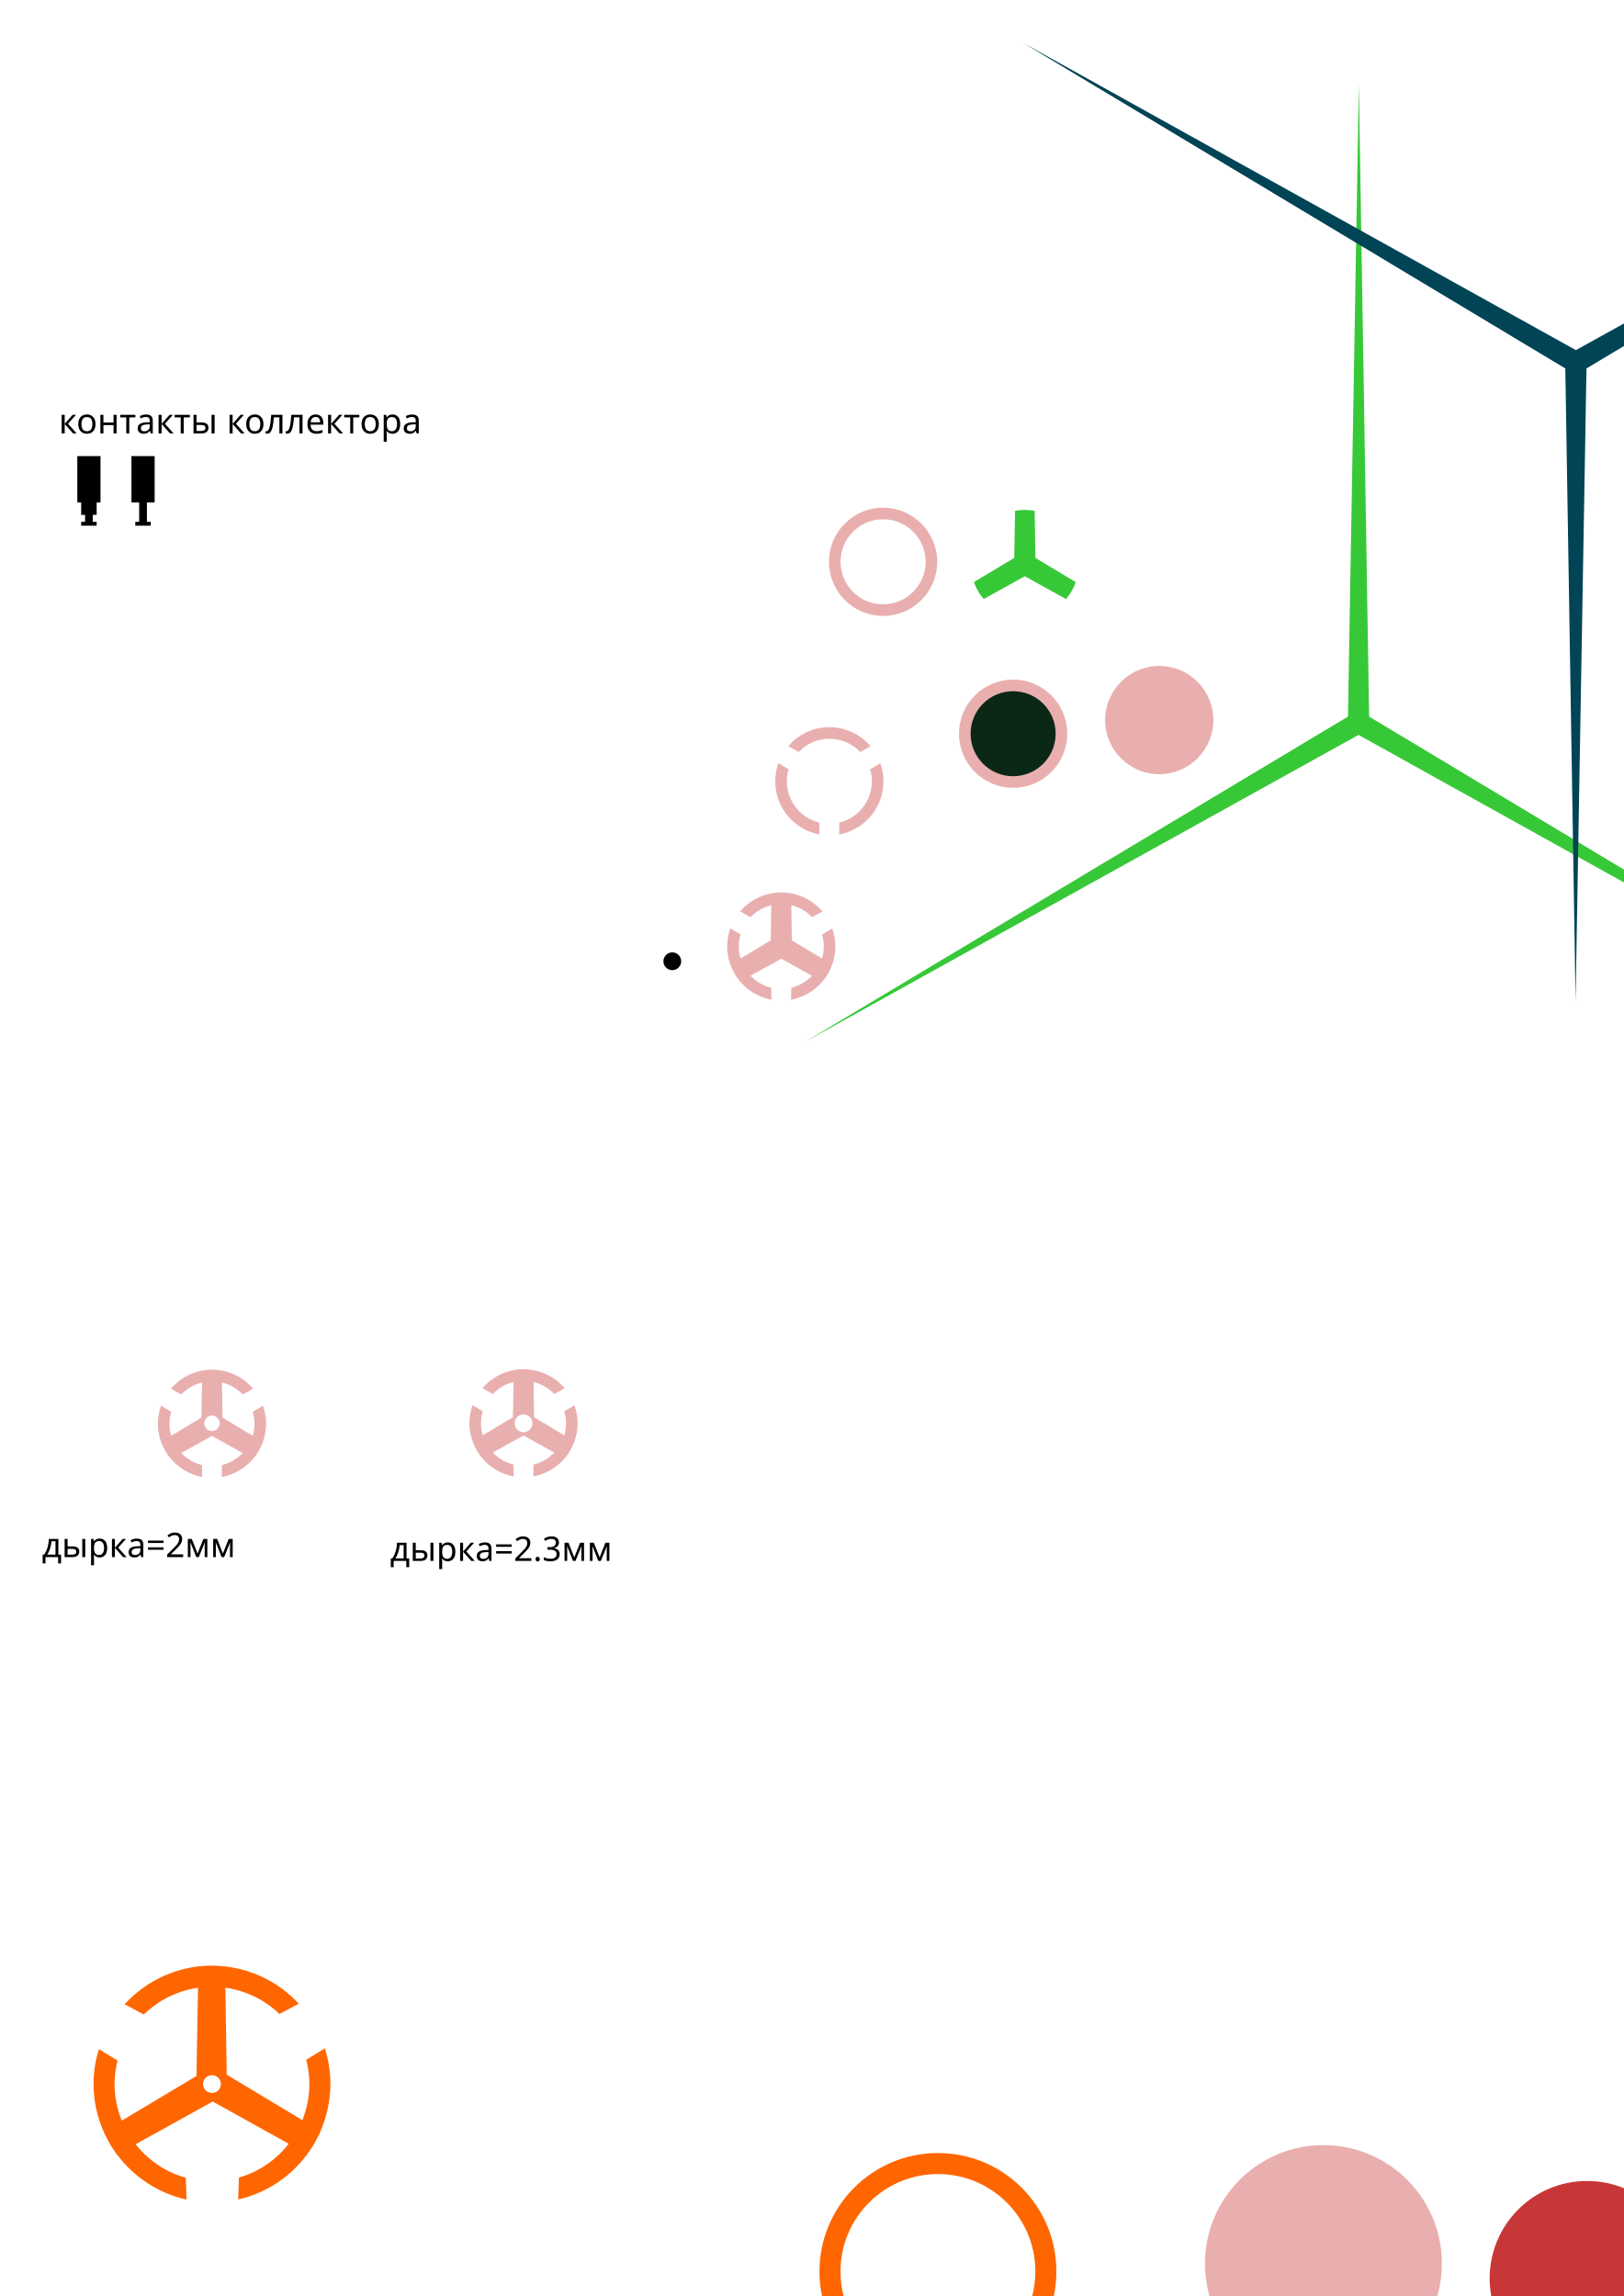
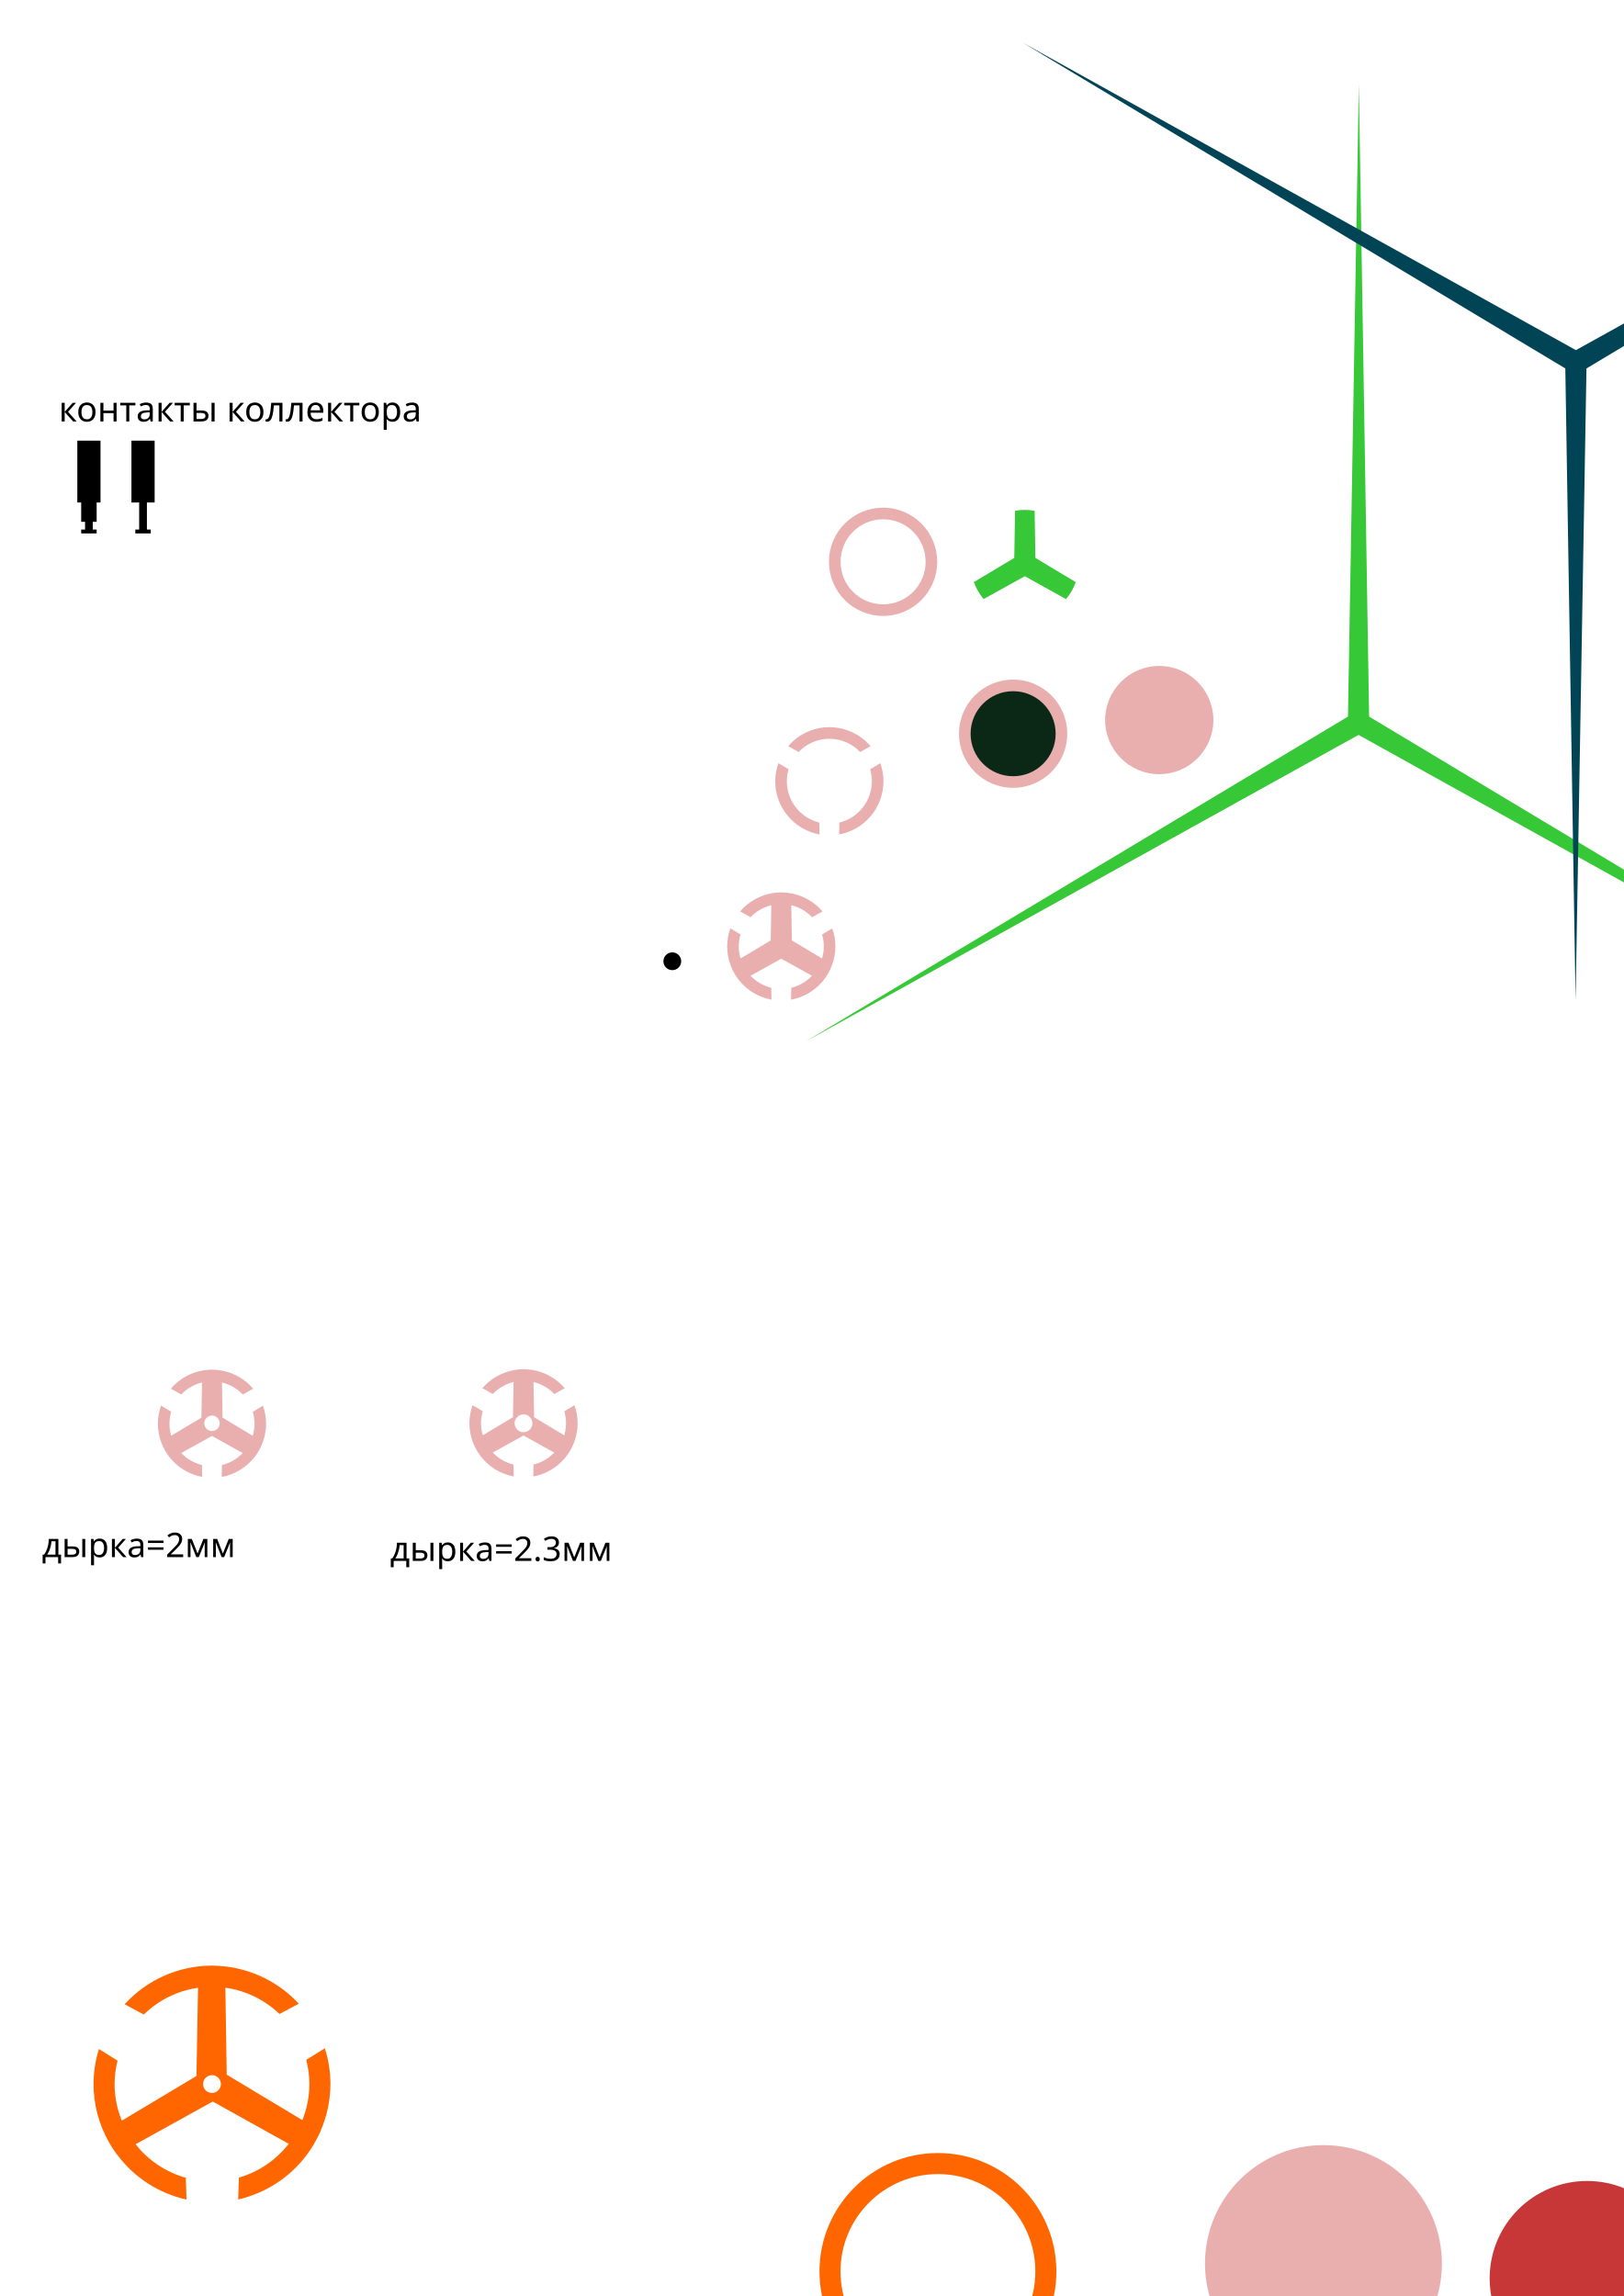
<svg xmlns="http://www.w3.org/2000/svg" width="210mm" height="297mm" viewBox="0 0 744.094 1052.362" id="svg4144" version="1.1">
  <defs id="defs4146" />
  <g id="layer1">
    <path style="fill:#e9afaf;fill-opacity:1;stroke:none;stroke-width:1.772;stroke-linejoin:round;stroke-miterlimit:4;stroke-dasharray:none;stroke-dashoffset:8;stroke-opacity:1" d="M 239.912 627.559 A 24.803 24.803 0 0 0 236.965 627.758 A 24.803 24.803 0 0 0 235.438 627.979 L 235.438 627.992 A 24.803 24.803 0 0 0 221.061 636.285 L 225.822 638.932 A 19.488 19.488 0 0 1 235.344 633.443 L 235.066 649.562 L 221.244 657.844 A 19.488 19.488 0 0 1 220.424 652.361 A 19.488 19.488 0 0 1 221.23 646.852 L 216.568 644.051 A 24.803 24.803 0 0 0 215.107 652.361 A 24.803 24.803 0 0 0 216.568 660.646 L 216.561 660.65 A 24.803 24.803 0 0 0 216.639 660.838 A 24.803 24.803 0 0 0 217.463 662.83 A 24.803 24.803 0 0 0 217.586 663.088 A 24.803 24.803 0 0 0 218.625 665.029 A 24.803 24.803 0 0 0 218.766 665.26 A 24.803 24.803 0 0 0 219.99 667.082 A 24.803 24.803 0 0 0 220.268 667.445 A 24.803 24.803 0 0 0 235.414 676.742 L 235.326 671.277 A 19.488 19.488 0 0 1 225.822 665.77 L 239.908 657.957 L 253.986 665.783 A 19.488 19.488 0 0 1 244.479 671.283 L 244.385 676.74 A 24.803 24.803 0 0 0 258.762 668.438 L 258.779 668.447 A 24.803 24.803 0 0 0 258.926 668.256 A 24.803 24.803 0 0 0 259.738 667.193 A 24.803 24.803 0 0 0 260.361 666.359 A 24.803 24.803 0 0 0 261.439 664.613 A 24.803 24.803 0 0 0 261.609 664.328 A 24.803 24.803 0 0 0 263.17 660.877 A 24.803 24.803 0 0 0 263.25 660.672 L 263.244 660.668 A 24.803 24.803 0 0 0 264.715 652.361 A 24.803 24.803 0 0 0 263.258 644.076 L 258.596 646.869 A 19.488 19.488 0 0 1 259.398 652.361 A 19.488 19.488 0 0 1 258.586 657.871 L 244.758 649.566 L 244.496 633.447 A 19.488 19.488 0 0 1 254.025 638.939 L 258.799 636.293 A 24.803 24.803 0 0 0 244.408 627.988 A 24.803 24.803 0 0 0 244.398 627.986 A 24.803 24.803 0 0 0 242.463 627.721 A 24.803 24.803 0 0 0 241.801 627.645 A 24.803 24.803 0 0 0 239.912 627.559 z M 239.912 648.287 A 4.075 4.075 0 0 1 243.986 652.361 A 4.075 4.075 0 0 1 239.912 656.438 A 4.075 4.075 0 0 1 235.836 652.361 A 4.075 4.075 0 0 1 239.912 648.287 z " id="path4692-8-4" />
    <path style="fill:#ff6600;fill-opacity:1;stroke:none;stroke-width:1.772;stroke-linejoin:round;stroke-miterlimit:4;stroke-dasharray:none;stroke-dashoffset:8;stroke-opacity:1" d="M 97.143 900.934 A 54.286 54.286 0 0 0 57.115 918.635 L 65.898 923.348 A 44.643 44.643 0 0 1 90.752 911.086 L 90.033 951.518 L 55.816 971.992 A 44.643 44.643 0 0 1 52.5 955.219 A 44.643 44.643 0 0 1 53.865 944.488 L 45.342 939.18 A 54.286 54.286 0 0 0 42.857 955.219 A 54.286 54.286 0 0 0 49.904 981.836 A 54.286 54.286 0 0 0 52.732 986.326 A 54.286 54.286 0 0 0 53.6 987.539 L 53.641 987.516 A 54.286 54.286 0 0 0 85.473 1008.168 L 85.162 998.176 A 44.643 44.643 0 0 1 62.143 982.807 L 97.492 963.227 L 132.311 982.609 A 44.643 44.643 0 0 1 109.486 998.1 L 109.152 1008.111 A 54.286 54.286 0 0 0 140.824 987.348 A 54.286 54.286 0 0 0 143.762 982.932 A 54.286 54.286 0 0 0 144.312 981.918 A 54.286 54.286 0 0 0 146.248 978.268 A 54.286 54.286 0 0 0 146.936 976.787 L 146.883 976.756 A 54.286 54.286 0 0 0 151.428 955.219 A 54.286 54.286 0 0 0 148.875 938.824 L 140.346 944.111 A 44.643 44.643 0 0 1 141.785 955.219 A 44.643 44.643 0 0 1 138.562 971.752 L 103.902 950.914 L 103.277 911.062 A 44.643 44.643 0 0 1 128.078 923.102 L 136.926 918.383 A 54.286 54.286 0 0 0 103.125 901.305 L 103.125 901.291 A 54.286 54.286 0 0 0 101.707 901.199 A 54.286 54.286 0 0 0 97.752 900.941 A 54.286 54.286 0 0 0 97.143 900.934 z M 97.143 951.145 A 4.075 4.075 0 0 1 101.217 955.219 A 4.075 4.075 0 0 1 97.143 959.295 A 4.075 4.075 0 0 1 93.068 955.219 A 4.075 4.075 0 0 1 97.143 951.145 z " id="path4692-8-0" />
    <circle style="fill:#e9afaf;fill-opacity:1;stroke:none;stroke-width:1.772;stroke-linejoin:round;stroke-miterlimit:4;stroke-dasharray:none;stroke-dashoffset:8;stroke-opacity:1" id="path4692-8" cx="606.492" cy="1037.492" r="54.286" />
    <path style="fill:#554400;fill-opacity:1;stroke:none;stroke-width:1.772;stroke-linejoin:round;stroke-miterlimit:4;stroke-dasharray:none;stroke-dashoffset:8;stroke-opacity:1" id="path4812-7" d="M 604.239,1327.966 96.348,967.224 -479.213,1208.005 87.144,948.528 166.402,329.688 107.937,949.905 Z" transform="matrix(0.6621466,-0.07289531,0.07289531,0.6621466,796.177,548.7884)" />
    <path style="fill:#ff6600;fill-opacity:1;stroke:none;stroke-width:1.772;stroke-linejoin:round;stroke-miterlimit:4;stroke-dasharray:none;stroke-dashoffset:8;stroke-opacity:1" d="m 429.825,986.833 a 54.286,54.286 0 0 0 -54.285,54.285 54.286,54.286 0 0 0 54.285,54.287 54.286,54.286 0 0 0 54.285,-54.287 54.286,54.286 0 0 0 -54.285,-54.285 z m 0,9.643 a 44.643,44.643 0 0 1 44.643,44.643 44.643,44.643 0 0 1 -44.643,44.642 44.643,44.643 0 0 1 -44.643,-44.642 44.643,44.643 0 0 1 44.643,-44.643 z" id="path4692-8-0-2" />
    <path style="fill:#d4aa00;fill-opacity:1;stroke:none;stroke-width:1.772;stroke-linejoin:round;stroke-miterlimit:4;stroke-dasharray:none;stroke-dashoffset:8;stroke-opacity:1" id="path4812-7-6-5" d="M 604.239,1327.966 95.321,978.216 -479.213,1208.005 78.138,942.143 166.402,329.688 117.97,945.299 Z" transform="matrix(0.2679441,-0.6098835,0.6098835,0.2679441,600.5536,875.9653)" />
    <path style="fill:#e9afaf;fill-opacity:1;stroke:none;stroke-width:1.772;stroke-linejoin:round;stroke-miterlimit:4;stroke-dasharray:none;stroke-dashoffset:8;stroke-opacity:1" d="m 596.534,1149.399 a 54.286,54.286 0 0 0 -6.219,0.426 l -0.891,50.158 -42.551,25.463 a 54.286,54.286 0 0 0 6.117,10.559 l 43.893,-24.312 43.332,24.121 a 54.286,54.286 0 0 0 6.111,-10.56 l -43.033,-25.873 -0.777,-49.623 a 54.286,54.286 0 0 0 -5.982,-0.357 z" id="path4692-2" />
    <path style="fill:#ff6600;fill-opacity:1;stroke:none;stroke-width:1.772;stroke-linejoin:round;stroke-miterlimit:4;stroke-dasharray:none;stroke-dashoffset:8;stroke-opacity:1" d="m 424.714,1132.361 a 54.286,54.286 0 0 0 -40.027,17.701 l 8.783,4.713 a 44.643,44.643 0 0 1 31.244,-12.771 44.643,44.643 0 0 1 30.936,12.525 l 8.848,-4.719 a 54.286,54.286 0 0 0 -39.783,-17.449 z m 51.732,37.891 -8.529,5.287 a 44.643,44.643 0 0 1 1.439,11.107 44.643,44.643 0 0 1 -32.299,42.881 l -0.334,10.012 a 54.286,54.286 0 0 0 42.275,-52.893 54.286,54.286 0 0 0 -2.553,-16.395 z m -103.533,0.355 a 54.286,54.286 0 0 0 -2.484,16.039 54.286,54.286 0 0 0 42.615,52.949 l -0.311,-9.992 a 44.643,44.643 0 0 1 -32.662,-42.957 44.643,44.643 0 0 1 1.365,-10.73 l -8.523,-5.309 z" id="path4692-8-0-4" />
    <circle style="fill:#c83737;fill-opacity:1;stroke:none;stroke-width:1.772;stroke-linejoin:round;stroke-miterlimit:4;stroke-dasharray:none;stroke-dashoffset:8;stroke-opacity:1" id="path4692-8-1" cx="727.31" cy="1044.281" r="44.643" />
    <circle style="fill:#000000;fill-opacity:1;stroke:none;stroke-width:1.772;stroke-linejoin:round;stroke-miterlimit:4;stroke-dasharray:none;stroke-dashoffset:8;stroke-opacity:1" id="path4944-1" cx="508.571" cy="1242.362" r="4.075" />
    <path style="fill:#ff6600;fill-opacity:1;stroke:none;stroke-width:1.772;stroke-linejoin:round;stroke-miterlimit:4;stroke-dasharray:none;stroke-dashoffset:8;stroke-opacity:1" d="m 426.786,1275.531 a 54.286,54.286 0 0 0 -40.027,17.701 l 8.783,4.713 a 44.643,44.643 0 0 1 24.854,-12.262 l -0.719,40.432 -34.217,20.475 a 44.643,44.643 0 0 1 -3.316,-16.773 44.643,44.643 0 0 1 1.365,-10.73 l -8.523,-5.309 a 54.286,54.286 0 0 0 -2.484,16.039 54.286,54.286 0 0 0 7.047,26.617 54.286,54.286 0 0 0 2.828,4.49 54.286,54.286 0 0 0 0.867,1.213 l 0.041,-0.023 a 54.286,54.286 0 0 0 31.832,20.652 l -0.311,-9.992 a 44.643,44.643 0 0 1 -23.02,-15.369 l 35.35,-19.58 34.818,19.383 a 44.643,44.643 0 0 1 -22.824,15.49 l -0.334,10.012 a 54.286,54.286 0 0 0 31.672,-20.764 54.286,54.286 0 0 0 2.938,-4.416 54.286,54.286 0 0 0 0.551,-1.014 54.286,54.286 0 0 0 1.936,-3.65 54.286,54.286 0 0 0 0.688,-1.48 l -0.053,-0.031 a 54.286,54.286 0 0 0 4.545,-21.537 54.286,54.286 0 0 0 -2.553,-16.395 l -8.529,5.287 a 44.643,44.643 0 0 1 1.439,11.107 44.643,44.643 0 0 1 -3.223,16.533 l -34.66,-20.838 -0.625,-39.852 a 44.643,44.643 0 0 1 24.801,12.039 l 8.848,-4.719 a 54.286,54.286 0 0 0 -33.801,-17.078 l 0,-0.014 a 54.286,54.286 0 0 0 -1.418,-0.092 54.286,54.286 0 0 0 -3.955,-0.258 54.286,54.286 0 0 0 -0.609,-0.01 z" id="path4692-8-0-0" />
    <path style="fill:#ff6600;fill-opacity:1;stroke:none;stroke-width:1.772;stroke-linejoin:round;stroke-miterlimit:4;stroke-dasharray:none;stroke-dashoffset:8;stroke-opacity:1" d="m 97.143,1058.216 a 25.714,25.714 0 0 0 -18.96,8.385 l 4.16,2.232 a 21.146,21.146 0 0 1 11.773,-5.808 l -0.34,19.152 -16.208,9.698 a 21.146,21.146 0 0 1 -1.571,-7.945 21.146,21.146 0 0 1 0.647,-5.083 l -4.037,-2.515 a 25.714,25.714 0 0 0 -1.177,7.597 25.714,25.714 0 0 0 3.338,12.608 25.714,25.714 0 0 0 1.34,2.127 25.714,25.714 0 0 0 0.411,0.575 l 0.019,-0.012 a 25.714,25.714 0 0 0 15.078,9.783 l -0.147,-4.733 a 21.146,21.146 0 0 1 -10.904,-7.28 l 16.744,-9.275 16.493,9.181 a 21.146,21.146 0 0 1 -10.811,7.337 l -0.158,4.742 a 25.714,25.714 0 0 0 15.002,-9.835 25.714,25.714 0 0 0 1.391,-2.092 25.714,25.714 0 0 0 0.261,-0.48 25.714,25.714 0 0 0 0.917,-1.729 25.714,25.714 0 0 0 0.326,-0.701 l -0.025,-0.015 a 25.714,25.714 0 0 0 2.153,-10.202 25.714,25.714 0 0 0 -1.209,-7.766 l -4.04,2.504 a 21.146,21.146 0 0 1 0.682,5.261 21.146,21.146 0 0 1 -1.526,7.832 l -16.418,-9.87 -0.296,-18.877 a 21.146,21.146 0 0 1 11.748,5.703 l 4.191,-2.235 a 25.714,25.714 0 0 0 -16.011,-8.09 l 0,-0.01 a 25.714,25.714 0 0 0 -0.672,-0.043 25.714,25.714 0 0 0 -1.873,-0.122 25.714,25.714 0 0 0 -0.289,-0.01 z" id="path4692-8-0-6" />
    <circle style="fill:#000000;fill-opacity:1;stroke:none;stroke-width:1.772;stroke-linejoin:round;stroke-miterlimit:4;stroke-dasharray:none;stroke-dashoffset:8;stroke-opacity:1" id="path4944-1-6" cx="97.143" cy="1083.612" r="4.075" />
    <path style="fill:#37c837;fill-opacity:1;stroke:none;stroke-width:1.772;stroke-linejoin:round;stroke-miterlimit:4;stroke-dasharray:none;stroke-dashoffset:8;stroke-opacity:1" id="path5957-0" d="M 483.036,815.755 239.795,657.945 -22.752,780.986 235.536,649.239 260.252,360.345 245.205,649.903 Z" transform="matrix(0.9976794,-0.06808624,0.06808624,0.9976794,338.5408,-303.252)" />
    <path style="fill:#004455;fill-opacity:1;stroke:none;stroke-width:1.772;stroke-linejoin:round;stroke-miterlimit:4;stroke-dasharray:none;stroke-dashoffset:8;stroke-opacity:1" id="path5957-0-6-0" d="M 483.036,815.755 239.795,657.945 -22.752,780.986 235.536,649.239 260.252,360.345 245.205,649.903 Z" transform="matrix(0.4398753,-0.8980589,0.8980589,0.4398753,30.67837,94.81212)" />
    <circle style="fill:#e9afaf;fill-opacity:1;stroke:none;stroke-width:1.772;stroke-linejoin:round;stroke-miterlimit:4;stroke-dasharray:none;stroke-dashoffset:8;stroke-opacity:1" id="path4692-8-4-6" cx="464.286" cy="336.291" r="24.803" />
    <circle style="fill:#0b2817;fill-opacity:1;stroke:none;stroke-width:1.772;stroke-linejoin:round;stroke-miterlimit:4;stroke-dasharray:none;stroke-dashoffset:8;stroke-opacity:1" id="path4692-8-4-6-3-8" cx="464.286" cy="336.291" r="19.488" />
    <circle style="fill:#e9afaf;fill-opacity:1;stroke:none;stroke-width:1.772;stroke-linejoin:round;stroke-miterlimit:4;stroke-dasharray:none;stroke-dashoffset:8;stroke-opacity:1" id="path4692-8-4-6-4" cx="531.25" cy="330.041" r="24.803" />
    <path style="fill:#37c837;fill-opacity:1;stroke:none;stroke-width:1.772;stroke-linejoin:round;stroke-miterlimit:4;stroke-dasharray:none;stroke-dashoffset:8;stroke-opacity:1" d="m 469.65,233.704 a 24.803,24.803 0 0 0 -4.475,0.42 l -0.371,21.584 -18.506,11.088 a 24.803,24.803 0 0 0 4.484,7.77 l 18.863,-10.463 18.871,10.49 a 24.803,24.803 0 0 0 4.471,-7.775 l -18.492,-11.105 -0.35,-21.578 a 24.803,24.803 0 0 0 -4.496,-0.43 z" id="path5957-7" />
    <path style="fill:#e9afaf;fill-opacity:1;stroke:none;stroke-width:1.772;stroke-linejoin:round;stroke-miterlimit:4;stroke-dasharray:none;stroke-dashoffset:8;stroke-opacity:1" d="m 404.693,232.695 a 24.803,24.803 0 0 0 -24.805,24.803 24.803,24.803 0 0 0 24.805,24.805 24.803,24.803 0 0 0 24.803,-24.805 24.803,24.803 0 0 0 -24.803,-24.803 z m 0,5.314 a 19.488,19.488 0 0 1 19.486,19.488 19.488,19.488 0 0 1 -19.486,19.488 19.488,19.488 0 0 1 -19.488,-19.488 19.488,19.488 0 0 1 19.488,-19.488 z" id="path4692-8-4-0" />
    <path style="fill:#e9afaf;fill-opacity:1;stroke:none;stroke-width:1.772;stroke-linejoin:round;stroke-miterlimit:4;stroke-dasharray:none;stroke-dashoffset:8;stroke-opacity:1" d="m 380.071,333.291 a 24.803,24.803 0 0 0 -18.852,8.727 l 4.762,2.646 a 19.488,19.488 0 0 1 14.09,-6.059 19.488,19.488 0 0 1 14.113,6.066 l 4.773,-2.646 a 24.803,24.803 0 0 0 -18.887,-8.734 z m -23.344,16.492 a 24.803,24.803 0 0 0 -1.461,8.311 24.803,24.803 0 0 0 20.307,24.381 l -0.088,-5.465 a 19.488,19.488 0 0 1 -14.902,-18.916 19.488,19.488 0 0 1 0.807,-5.51 l -4.662,-2.801 z m 46.689,0.025 -4.662,2.793 a 19.488,19.488 0 0 1 0.803,5.492 19.488,19.488 0 0 1 -14.92,18.922 l -0.094,5.457 a 24.803,24.803 0 0 0 20.33,-24.379 24.803,24.803 0 0 0 -1.457,-8.285 z" id="path4692-8-4-67" />
    <path style="fill:#e9afaf;fill-opacity:1;stroke:none;stroke-width:1.772;stroke-linejoin:round;stroke-miterlimit:4;stroke-dasharray:none;stroke-dashoffset:8;stroke-opacity:1" d="m 358.037,409.02 a 24.803,24.803 0 0 0 -2.947,0.199 24.803,24.803 0 0 0 -1.527,0.221 l 0,0.014 a 24.803,24.803 0 0 0 -14.377,8.293 l 4.762,2.646 a 19.488,19.488 0 0 1 9.521,-5.488 l -0.277,16.119 -13.822,8.281 a 19.488,19.488 0 0 1 -0.82,-5.482 19.488,19.488 0 0 1 0.807,-5.51 l -4.662,-2.801 a 24.803,24.803 0 0 0 -1.461,8.311 24.803,24.803 0 0 0 1.461,8.285 l -0.008,0.004 a 24.803,24.803 0 0 0 0.078,0.188 24.803,24.803 0 0 0 0.824,1.992 24.803,24.803 0 0 0 0.123,0.258 24.803,24.803 0 0 0 1.039,1.941 24.803,24.803 0 0 0 0.141,0.23 24.803,24.803 0 0 0 1.225,1.822 24.803,24.803 0 0 0 0.277,0.363 24.803,24.803 0 0 0 15.146,9.297 l -0.088,-5.465 a 19.488,19.488 0 0 1 -9.504,-5.508 l 14.086,-7.812 14.078,7.826 a 19.488,19.488 0 0 1 -9.508,5.5 l -0.094,5.457 a 24.803,24.803 0 0 0 14.377,-8.303 l 0.018,0.01 a 24.803,24.803 0 0 0 0.146,-0.191 24.803,24.803 0 0 0 0.812,-1.062 24.803,24.803 0 0 0 0.623,-0.834 24.803,24.803 0 0 0 1.078,-1.746 24.803,24.803 0 0 0 0.17,-0.285 24.803,24.803 0 0 0 1.561,-3.451 24.803,24.803 0 0 0 0.08,-0.205 l -0.006,-0.004 a 24.803,24.803 0 0 0 1.471,-8.307 24.803,24.803 0 0 0 -1.457,-8.285 l -4.662,2.793 a 19.488,19.488 0 0 1 0.803,5.492 19.488,19.488 0 0 1 -0.812,5.51 l -13.828,-8.305 -0.262,-16.119 a 19.488,19.488 0 0 1 9.529,5.492 l 4.773,-2.646 a 24.803,24.803 0 0 0 -14.391,-8.305 24.803,24.803 0 0 0 -0.01,-0.002 24.803,24.803 0 0 0 -1.936,-0.266 24.803,24.803 0 0 0 -0.662,-0.076 24.803,24.803 0 0 0 -1.889,-0.086 z" id="path4692-8-4-62" />
    <circle style="fill:#000000;fill-opacity:1;stroke:none;stroke-width:1.772;stroke-linejoin:round;stroke-miterlimit:4;stroke-dasharray:none;stroke-dashoffset:8;stroke-opacity:1" id="path4944-1-9-7" cx="308.097" cy="440.589" r="4.075" />
    <text xml:space="preserve" style="font-style:normal;font-weight:normal;font-size:20.811px;line-height:125%;font-family:Sans;letter-spacing:0px;word-spacing:0px;fill:#000000;fill-opacity:1;stroke:none;stroke-width:1px;stroke-linecap:butt;stroke-linejoin:miter;stroke-opacity:1" x="92.814" y="1133.884" id="text3362">
      <tspan id="tspan3364" x="92.814" y="1133.884">масштаб</tspan>
    </text>
    <path style="fill:#e9afaf;fill-opacity:1;stroke:none;stroke-width:1.772;stroke-linejoin:round;stroke-miterlimit:4;stroke-dasharray:none;stroke-dashoffset:8;stroke-opacity:1" d="M 97.145 627.77 A 24.803 24.803 0 0 0 94.197 627.969 A 24.803 24.803 0 0 0 92.67 628.189 L 92.67 628.203 A 24.803 24.803 0 0 0 78.293 636.496 L 83.055 639.143 A 19.488 19.488 0 0 1 92.576 633.654 L 92.299 649.773 L 78.477 658.055 A 19.488 19.488 0 0 1 77.656 652.572 A 19.488 19.488 0 0 1 78.463 647.062 L 73.801 644.262 A 24.803 24.803 0 0 0 72.34 652.572 A 24.803 24.803 0 0 0 73.801 660.857 L 73.793 660.861 A 24.803 24.803 0 0 0 73.871 661.049 A 24.803 24.803 0 0 0 74.695 663.041 A 24.803 24.803 0 0 0 74.818 663.299 A 24.803 24.803 0 0 0 75.857 665.24 A 24.803 24.803 0 0 0 75.998 665.471 A 24.803 24.803 0 0 0 77.223 667.293 A 24.803 24.803 0 0 0 77.5 667.656 A 24.803 24.803 0 0 0 92.646 676.953 L 92.559 671.488 A 19.488 19.488 0 0 1 83.055 665.98 L 97.141 658.168 L 111.219 665.994 A 19.488 19.488 0 0 1 101.711 671.494 L 101.617 676.951 A 24.803 24.803 0 0 0 115.994 668.648 L 116.012 668.66 A 24.803 24.803 0 0 0 116.158 668.469 A 24.803 24.803 0 0 0 116.971 667.406 A 24.803 24.803 0 0 0 117.594 666.572 A 24.803 24.803 0 0 0 118.672 664.826 A 24.803 24.803 0 0 0 118.842 664.541 A 24.803 24.803 0 0 0 120.402 661.09 A 24.803 24.803 0 0 0 120.482 660.885 L 120.477 660.881 A 24.803 24.803 0 0 0 121.947 652.574 A 24.803 24.803 0 0 0 120.49 644.289 L 115.828 647.082 A 19.488 19.488 0 0 1 116.631 652.574 A 19.488 19.488 0 0 1 115.818 658.084 L 101.99 649.779 L 101.729 633.66 A 19.488 19.488 0 0 1 111.258 639.152 L 116.031 636.506 A 24.803 24.803 0 0 0 101.641 628.201 A 24.803 24.803 0 0 0 101.629 628.199 A 24.803 24.803 0 0 0 99.693 627.934 A 24.803 24.803 0 0 0 99.031 627.857 A 24.803 24.803 0 0 0 97.143 627.771 L 97.145 627.77 z M 97.143 648.818 A 3.543 3.543 0 0 1 100.686 652.361 A 3.543 3.543 0 0 1 97.143 655.906 A 3.543 3.543 0 0 1 93.6 652.361 A 3.543 3.543 0 0 1 97.143 648.818 z " id="path4692-8-4-62-3" />
    <text xml:space="preserve" style="font-style:normal;font-weight:normal;font-size:15.569px;line-height:125%;font-family:Sans;letter-spacing:0px;word-spacing:0px;fill:#000000;fill-opacity:1;stroke:none;stroke-width:1px;stroke-linecap:butt;stroke-linejoin:miter;stroke-opacity:1" x="19.239" y="713.694" id="text3396">
      <tspan id="tspan3398" x="19.239" y="713.694">дырка=2мм</tspan>
    </text>
    <text xml:space="preserve" style="font-style:normal;font-weight:normal;font-size:15.569px;line-height:125%;font-family:Sans;letter-spacing:0px;word-spacing:0px;fill:#000000;fill-opacity:1;stroke:none;stroke-width:1px;stroke-linecap:butt;stroke-linejoin:miter;stroke-opacity:1" x="178.79" y="715.449" id="text3396-3">
      <tspan id="tspan3398-2" x="178.79" y="715.449">дырка=2.3мм</tspan>
    </text>
-     <path id="rect3372" style="fill:#000000;fill-opacity:1;stroke:none;stroke-width:1;stroke-linejoin:round;stroke-miterlimit:4;stroke-dasharray:none;stroke-dashoffset:8;stroke-opacity:1" d="m 44.291,230.315 -10e-7,5.669 -1.772,0 0,3.189 1.772,0 10e-7,1.772 -7.087,0 -1e-6,-1.772 1.772,0 0,-3.189 -1.772,0 1e-6,-5.669 -1.772,-1e-5 0,-21.26 10.63,0 0,21.26 z" />
-     <path id="rect3372-8" style="fill:#000000;fill-opacity:1;stroke:none;stroke-width:1;stroke-linejoin:round;stroke-miterlimit:4;stroke-dasharray:none;stroke-dashoffset:8;stroke-opacity:1" d="m 67.323,230.315 -10e-7,8.858 1.772,0 10e-7,1.772 -7.087,0 -10e-7,-1.772 1.772,-1e-5 0,-8.858 -3.543,1e-5 0,-21.26 10.63,0 0,21.26 z" />
+     <path id="rect3372" style="fill:#000000;fill-opacity:1;stroke:none;stroke-width:1;stroke-linejoin:round;stroke-miterlimit:4;stroke-dasharray:none;stroke-dashoffset:8;stroke-opacity:1" d="m 44.291,230.315 -10e-7,8.858 -1.772,0 0,3.543 1.772,0 10e-7,1.772 -7.087,0 -1e-6,-1.772 1.772,0 0,-3.543 -1.772,0 1e-6,-8.858 -1.772,-1e-5 -3e-6,-28.346 10.63,0 3e-6,28.346 z" />
+     <path id="rect3372-8" style="fill:#000000;fill-opacity:1;stroke:none;stroke-width:1;stroke-linejoin:round;stroke-miterlimit:4;stroke-dasharray:none;stroke-dashoffset:8;stroke-opacity:1" d="m 67.323,230.315 0,12.402 1.772,0 10e-7,1.772 -7.087,0 -1e-6,-1.772 1.772,-1e-5 -10e-7,-12.402 -3.543,1e-5 -2e-6,-28.346 10.63,0 2e-6,28.346 z" />
    <path style="fill:#000000;fill-opacity:1;stroke:none;stroke-width:1;stroke-linejoin:round;stroke-miterlimit:4;stroke-dasharray:none;stroke-dashoffset:8;stroke-opacity:1" d="m -46.063,187.795 6.024,0 0,7.441 2.126,0 0,-7.441 6.024,0 0,10.63 -3.543,0 0,42.52 7.087,-1e-5 0,17.717 -21.26,0 0,-17.717 7.087,1e-5 0,-42.52 -3.543,0 z" id="rect3392" />
    <path style="fill:#000000;fill-opacity:1;stroke:none;stroke-width:1;stroke-linejoin:round;stroke-miterlimit:4;stroke-dasharray:none;stroke-dashoffset:8;stroke-opacity:1" d="m -88.583,187.795 14.173,0 0,10.63 -3.543,0 0,42.52 7.087,-1e-5 0,17.717 -21.26,0 0,-17.717 7.087,1e-5 0,-42.52 -3.543,0 z" id="rect3392-8" />
-     <text xml:space="preserve" style="font-style:normal;font-weight:normal;font-size:15.929px;line-height:125%;font-family:Sans;letter-spacing:0px;word-spacing:0px;fill:#000000;fill-opacity:1;stroke:none;stroke-width:1px;stroke-linecap:butt;stroke-linejoin:miter;stroke-opacity:1" x="26.9" y="198.655" id="text3373">
-       <tspan id="tspan3375" x="26.9" y="198.655">контакты коллектора</tspan>
+     <text xml:space="preserve" style="font-style:normal;font-weight:normal;font-size:15.929px;line-height:125%;font-family:Sans;letter-spacing:0px;word-spacing:0px;fill:#000000;fill-opacity:1;stroke:none;stroke-width:1px;stroke-linecap:butt;stroke-linejoin:miter;stroke-opacity:1" x="26.9" y="193.173" id="text3373">
+       <tspan id="tspan3375" x="26.9" y="193.173">контакты коллектора</tspan>
    </text>
    <text xml:space="preserve" style="font-style:normal;font-weight:normal;font-size:40px;line-height:125%;font-family:Sans;letter-spacing:0px;word-spacing:0px;fill:#000000;fill-opacity:1;stroke:none;stroke-width:1px;stroke-linecap:butt;stroke-linejoin:miter;stroke-opacity:1" x="-138.825" y="380.485" id="text3377">
      <tspan id="tspan3379" x="-138.825" y="380.485">щетки</tspan>
    </text>
    <path style="fill:#000000;fill-opacity:1;stroke:none;stroke-width:1;stroke-linejoin:round;stroke-miterlimit:4;stroke-dasharray:none;stroke-dashoffset:8;stroke-opacity:1" d="m -145.275,287.008 0,10.631 24.803,0 0,-1.773 7.086,0 0,1.773 63.781,0 0,-1.773 7.086,0 0,1.773 28.346,0 0,-10.631 -28.346,0 0,1.771 -7.086,0 0,-1.771 -63.781,0 0,1.771 -7.086,0 0,-1.771 z m 49.606,2.835 28.346,3.4e-4 0,4.961 -28.346,-3.4e-4 0,-0.709 27.638,0 0,-3.543 -27.638,0 z" id="rect3392-8-0" />
    <path style="fill:#000000;fill-opacity:1;stroke:none;stroke-width:1;stroke-linejoin:round;stroke-miterlimit:4;stroke-dasharray:none;stroke-dashoffset:8;stroke-opacity:1" d="m -145.276,311.811 0,10.631 24.803,0 0,-1.773 7.086,0 0,1.773 63.781,0 0,-1.773 7.086,0 0,1.773 28.346,0 0,-10.631 -28.346,0 0,1.771 -7.086,0 0,-1.771 -63.781,0 0,1.771 -7.086,0 0,-1.771 z" id="rect3392-8-0-9" />
    <path style="fill:none;fill-rule:evenodd;stroke:#aa8800;stroke-width:0.354;stroke-linecap:butt;stroke-linejoin:miter;stroke-miterlimit:4;stroke-dasharray:none;stroke-opacity:1" d="m -95.669,315.354 28.346,0 0,3.543 -28.346,0" id="path3414" />
  </g>
</svg>
